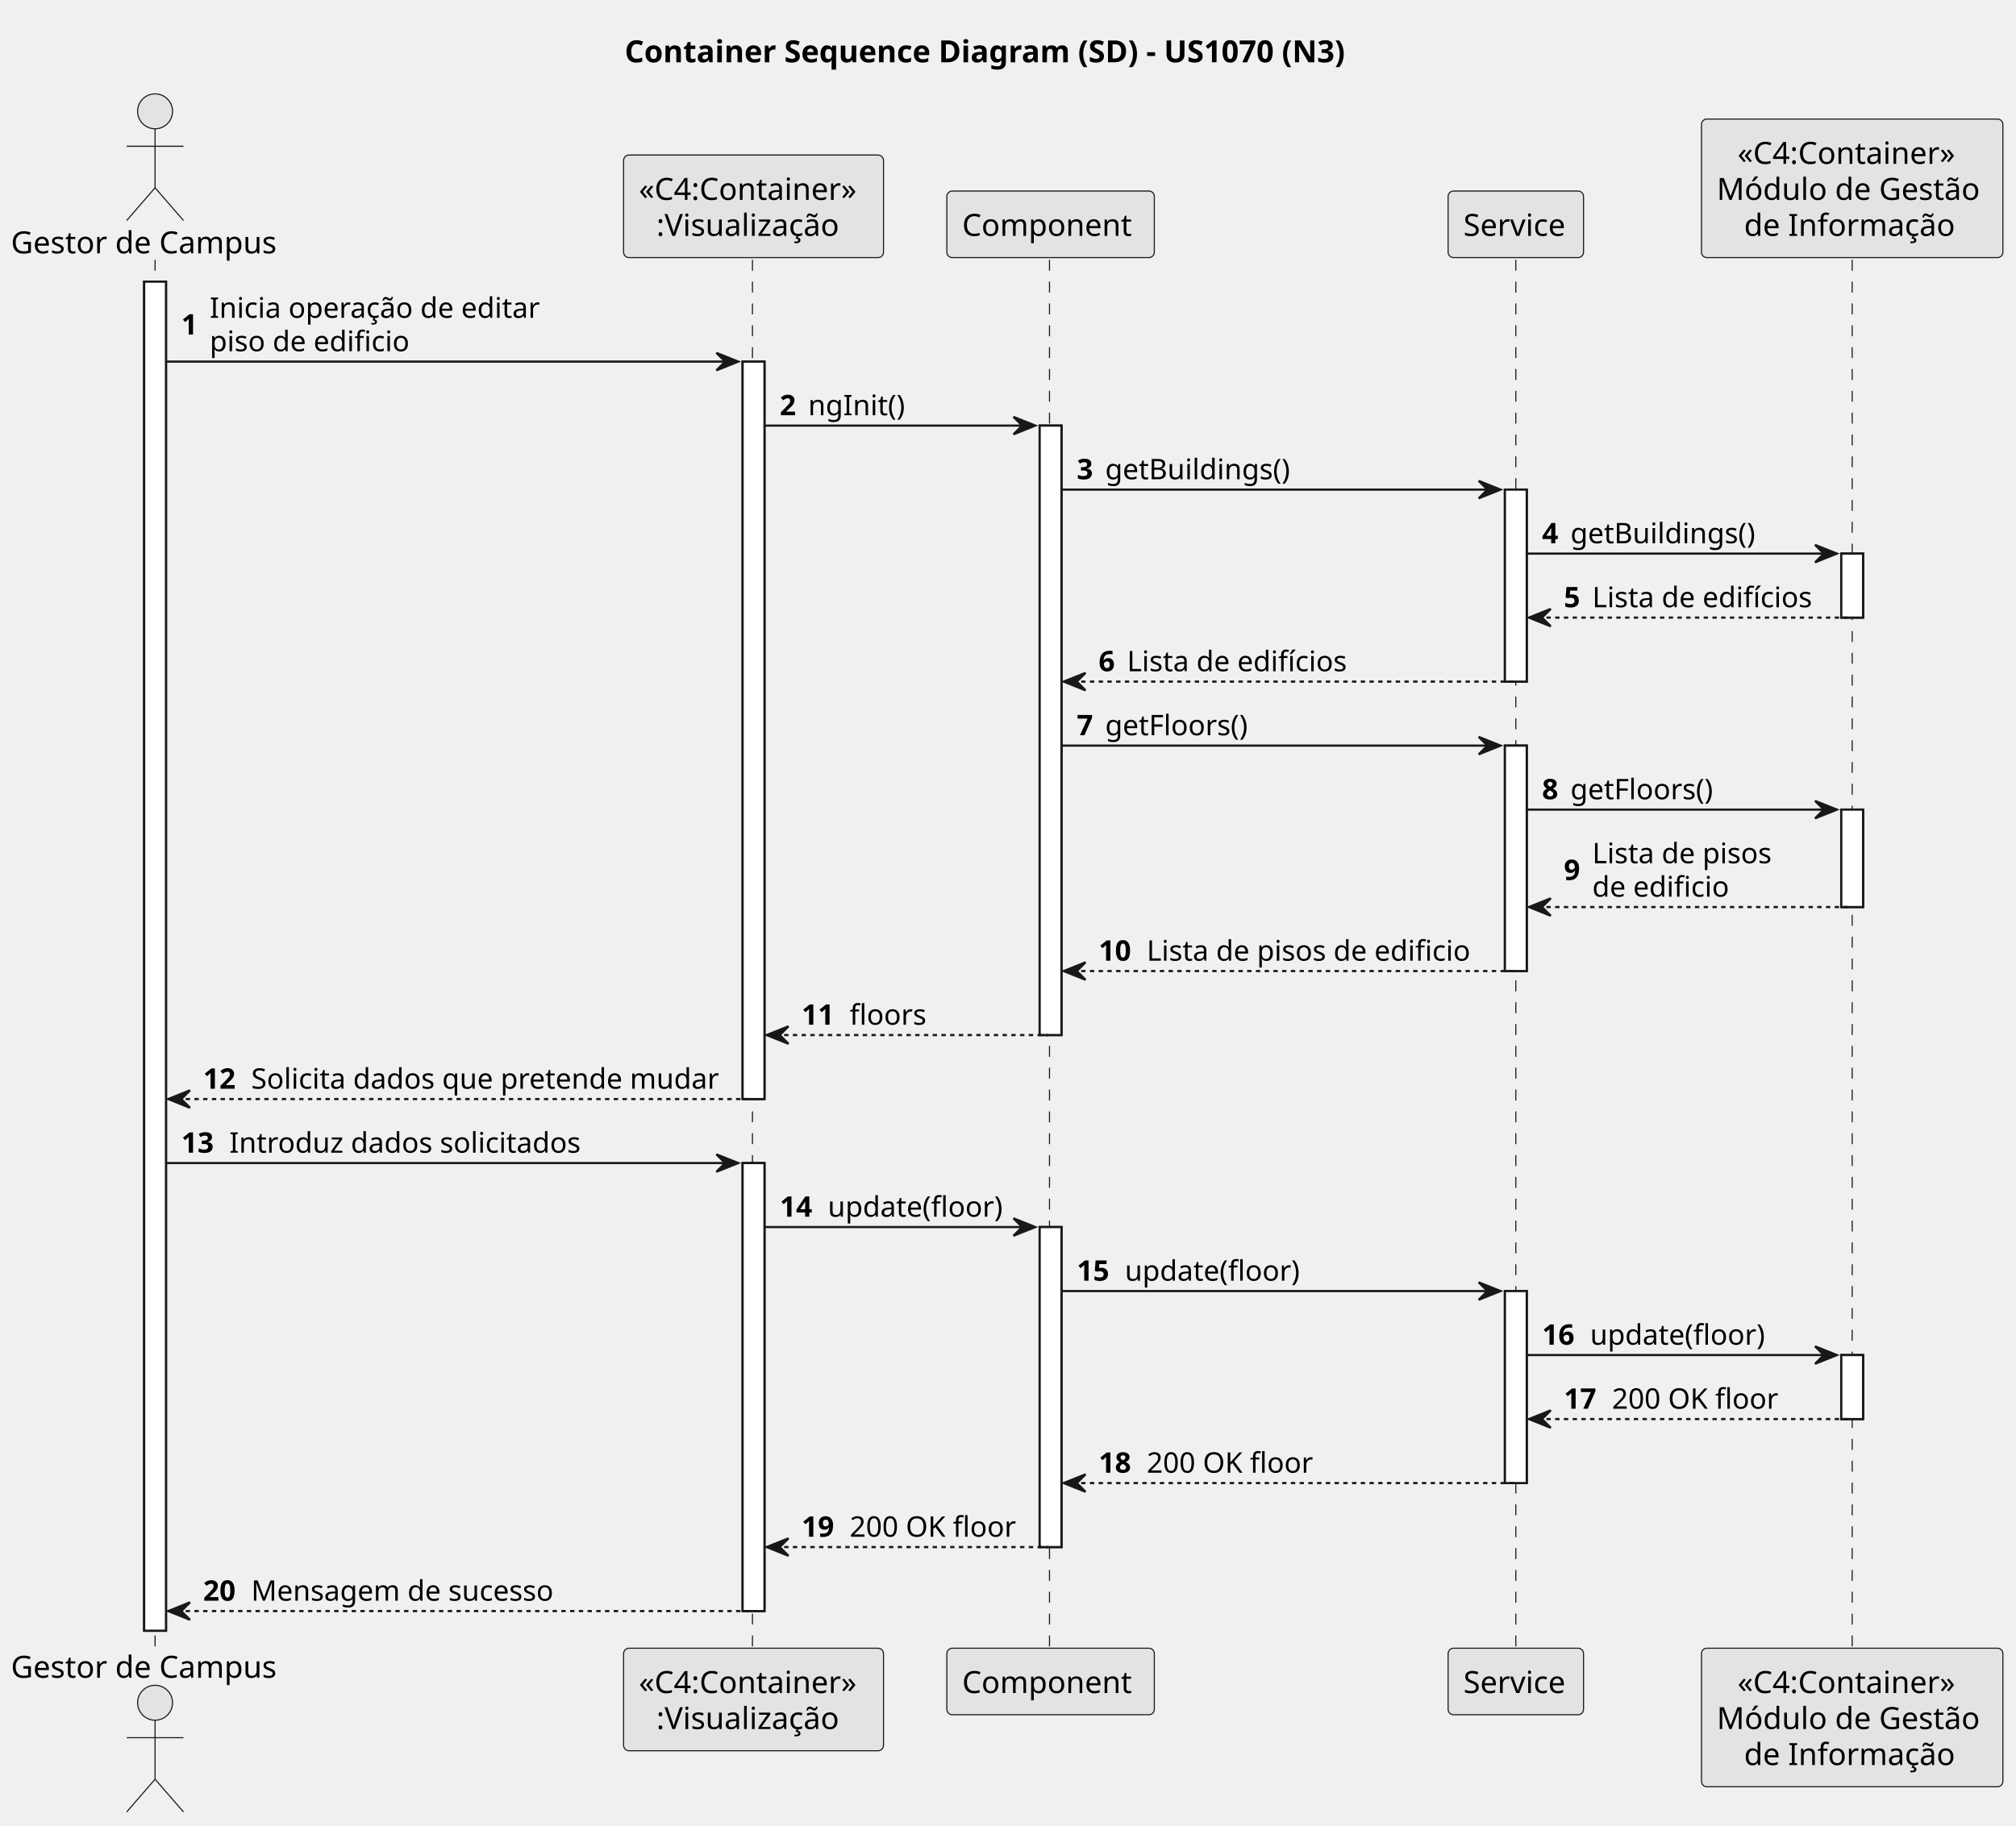
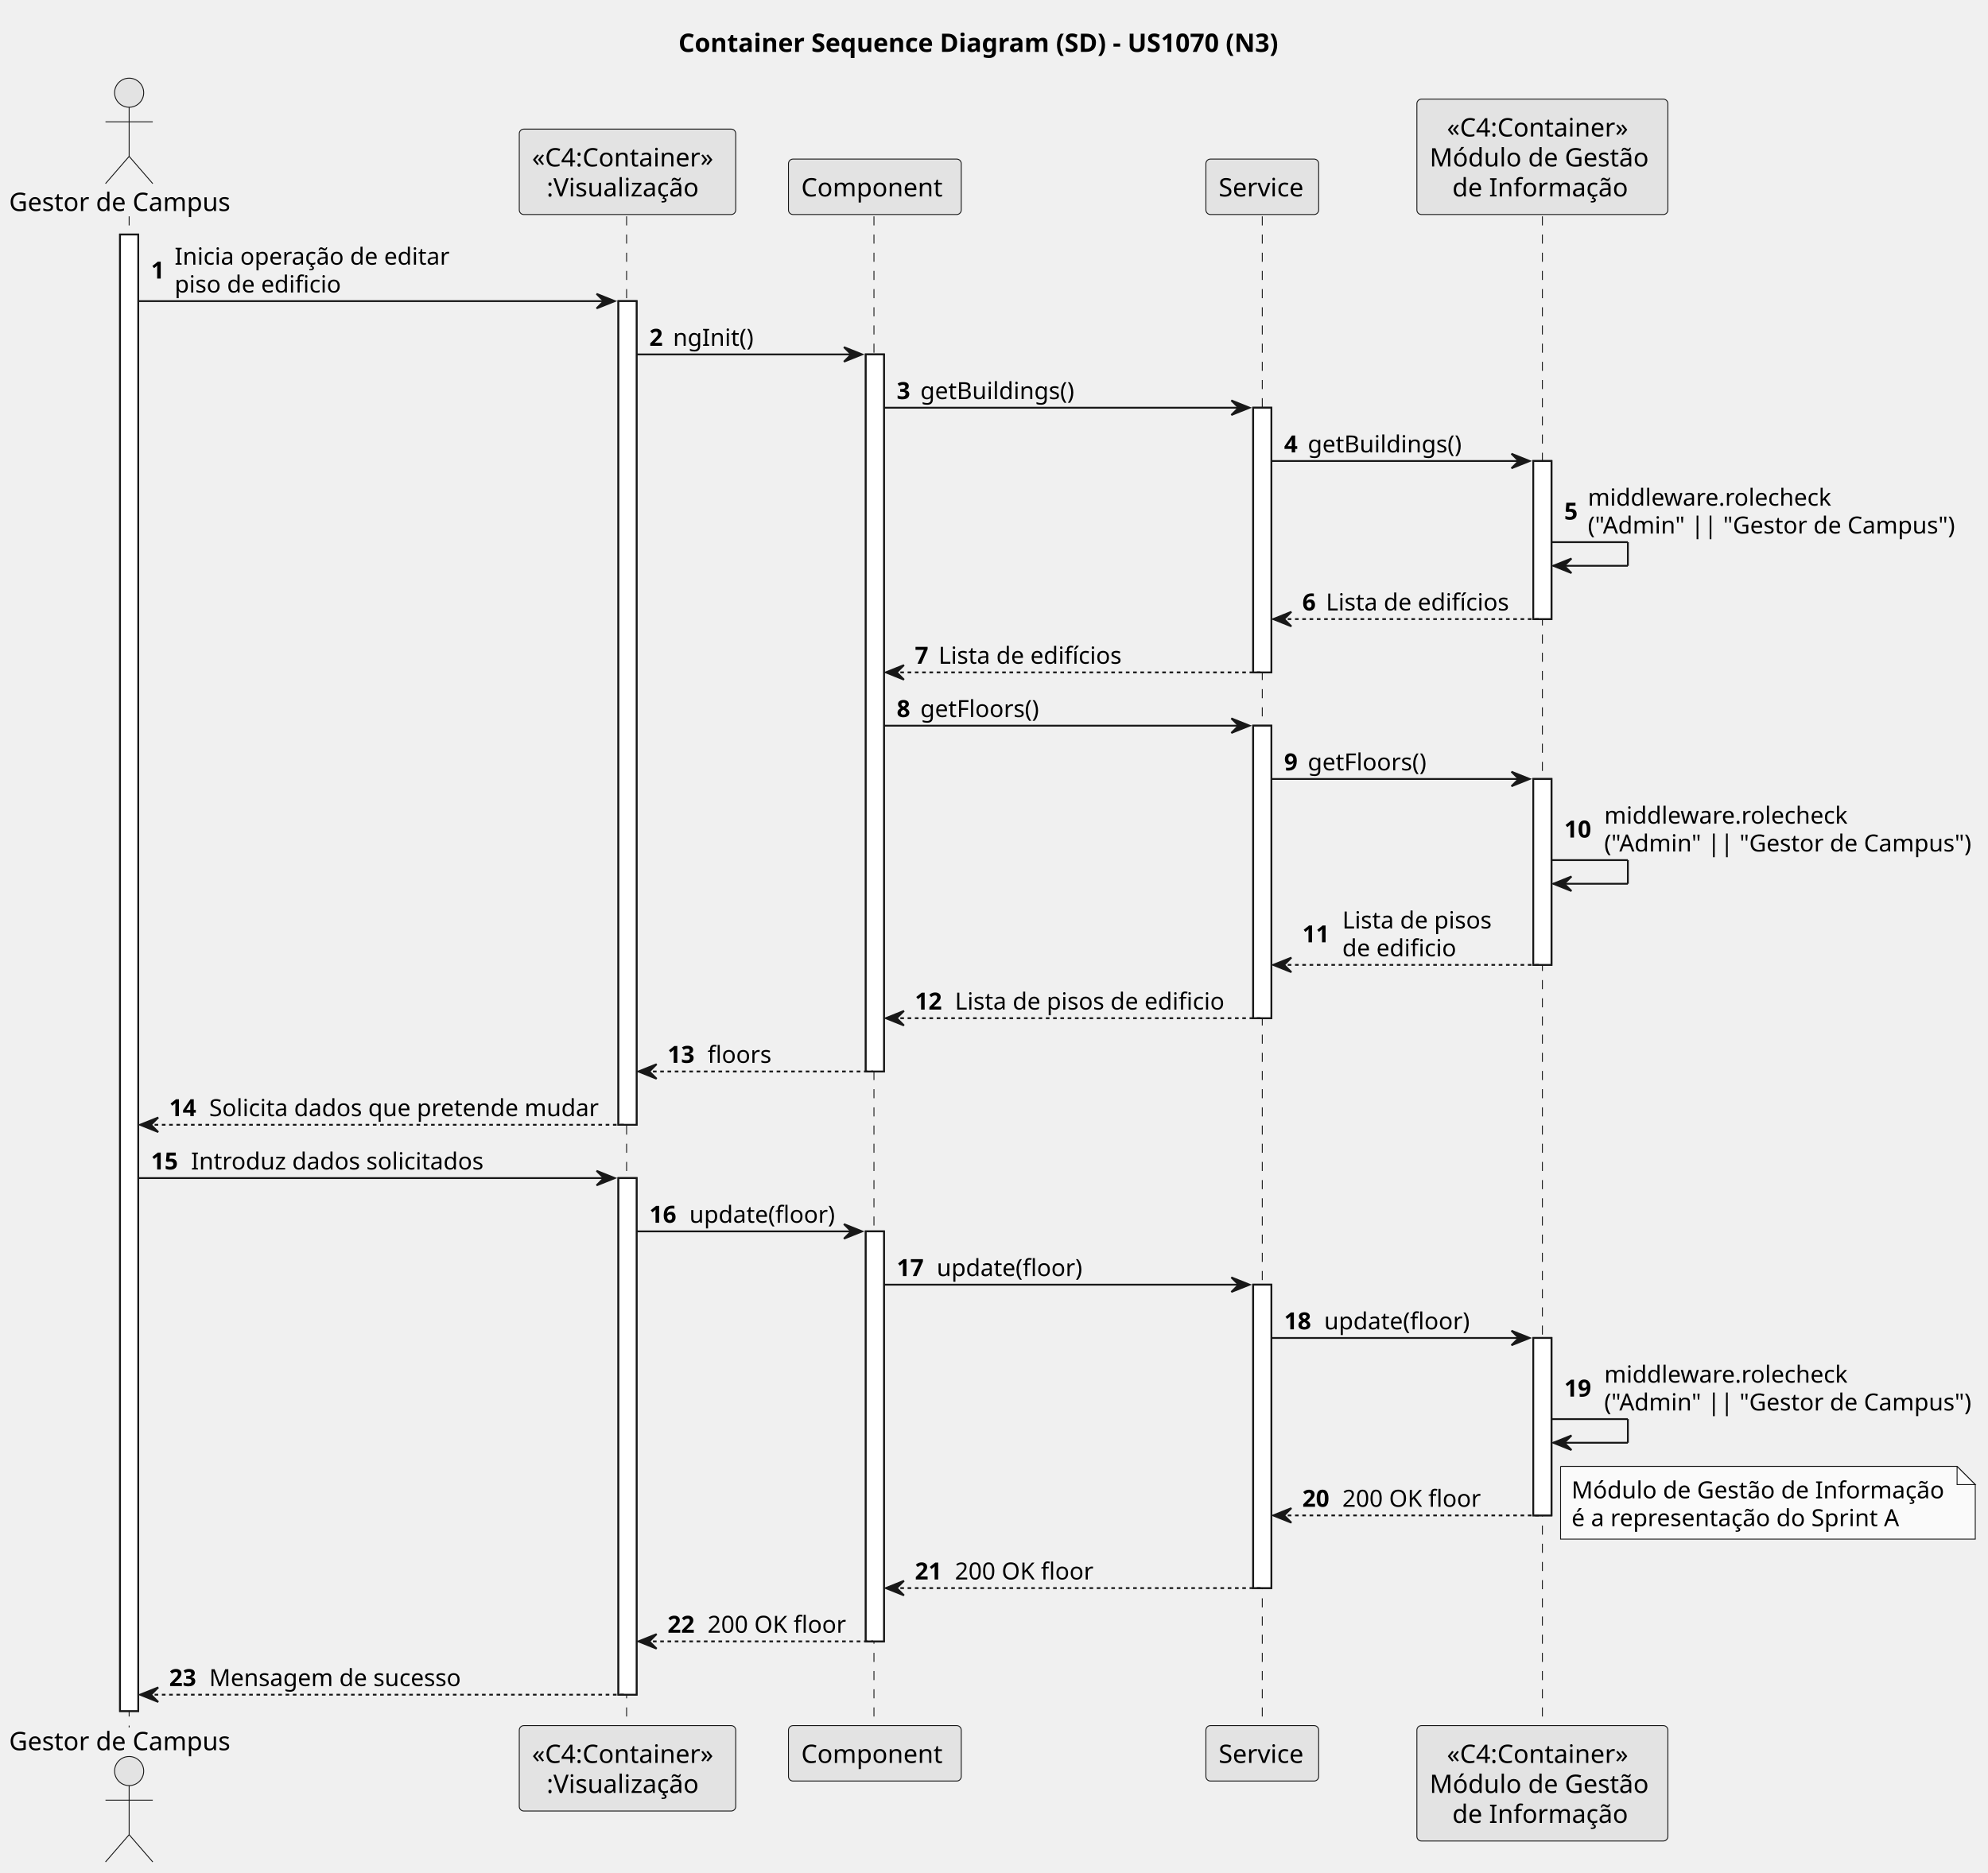
- <svg xmlns="http://www.w3.org/2000/svg" contentStyleType="text/css" height="836px" preserveAspectRatio="none" style="width:923px;height:836px;background:#FFFFFF;" version="1.1" viewBox="0 0 923 836" width="923px" zoomAndPan="magnify">
+ <svg xmlns="http://www.w3.org/2000/svg" contentStyleType="text/css" height="1030px" preserveAspectRatio="none" style="width:1093px;height:1030px;background:#FFFFFF;" version="1.1" viewBox="0 0 1093 1030" width="1093px" zoomAndPan="magnify">
  <defs />
  <g>
-     <text fill="#000000" font-family="sans-serif" font-size="14" font-weight="bold" lengthAdjust="spacing" textLength="349" x="286" y="28.535">Container Sequence Diagram (SD) - US1070 (N3)</text>
-     <rect fill="#FFFFFF" height="617.832" style="stroke:#181818;stroke-width:1.0;" width="10" x="66" y="128.977" />
-     <rect fill="#FFFFFF" height="337.727" style="stroke:#181818;stroke-width:1.0;" width="10" x="340" y="165.598" />
-     <rect fill="#FFFFFF" height="205.174" style="stroke:#181818;stroke-width:1.0;" width="10" x="340" y="532.635" />
-     <rect fill="#FFFFFF" height="279.106" style="stroke:#181818;stroke-width:1.0;" width="10" x="476" y="194.908" />
-     <rect fill="#FFFFFF" height="146.553" style="stroke:#181818;stroke-width:1.0;" width="10" x="476" y="561.945" />
-     <rect fill="#FFFFFF" height="87.932" style="stroke:#181818;stroke-width:1.0;" width="10" x="689" y="224.219" />
-     <rect fill="#FFFFFF" height="103.242" style="stroke:#181818;stroke-width:1.0;" width="10" x="689" y="341.461" />
-     <rect fill="#FFFFFF" height="87.932" style="stroke:#181818;stroke-width:1.0;" width="10" x="689" y="591.256" />
-     <rect fill="#FFFFFF" height="29.311" style="stroke:#181818;stroke-width:1.0;" width="10" x="843" y="253.529" />
-     <rect fill="#FFFFFF" height="44.621" style="stroke:#181818;stroke-width:1.0;" width="10" x="843" y="370.772" />
-     <rect fill="#FFFFFF" height="29.311" style="stroke:#181818;stroke-width:1.0;" width="10" x="843" y="620.566" />
-     <line style="stroke:#181818;stroke-width:0.5;stroke-dasharray:5.0,5.0;" x1="71" x2="71" y1="118.977" y2="755.809" />
-     <line style="stroke:#181818;stroke-width:0.5;stroke-dasharray:5.0,5.0;" x1="344.5" x2="344.5" y1="118.977" y2="755.809" />
-     <line style="stroke:#181818;stroke-width:0.5;stroke-dasharray:5.0,5.0;" x1="480.5" x2="480.5" y1="118.977" y2="755.809" />
-     <line style="stroke:#181818;stroke-width:0.5;stroke-dasharray:5.0,5.0;" x1="694" x2="694" y1="118.977" y2="755.809" />
-     <line style="stroke:#181818;stroke-width:0.5;stroke-dasharray:5.0,5.0;" x1="848" x2="848" y1="118.977" y2="755.809" />
+     <text fill="#000000" font-family="sans-serif" font-size="14" font-weight="bold" lengthAdjust="spacing" textLength="349" x="373" y="28.535">Container Sequence Diagram (SD) - US1070 (N3)</text>
+     <rect fill="#FFFFFF" height="812.006" style="stroke:#181818;stroke-width:1.0;" width="10" x="66" y="128.977" />
+     <rect fill="#FFFFFF" height="452.969" style="stroke:#181818;stroke-width:1.0;" width="10" x="340" y="165.598" />
+     <rect fill="#FFFFFF" height="284.106" style="stroke:#181818;stroke-width:1.0;" width="10" x="340" y="647.877" />
+     <rect fill="#FFFFFF" height="394.348" style="stroke:#181818;stroke-width:1.0;" width="10" x="476" y="194.908" />
+     <rect fill="#FFFFFF" height="225.484" style="stroke:#181818;stroke-width:1.0;" width="10" x="476" y="677.188" />
+     <rect fill="#FFFFFF" height="145.553" style="stroke:#181818;stroke-width:1.0;" width="10" x="689" y="224.219" />
+     <rect fill="#FFFFFF" height="160.863" style="stroke:#181818;stroke-width:1.0;" width="10" x="689" y="399.082" />
+     <rect fill="#FFFFFF" height="166.863" style="stroke:#181818;stroke-width:1.0;" width="10" x="689" y="706.498" />
+     <rect fill="#FFFFFF" height="86.932" style="stroke:#181818;stroke-width:1.0;" width="10" x="843" y="253.529" />
+     <rect fill="#FFFFFF" height="102.242" style="stroke:#181818;stroke-width:1.0;" width="10" x="843" y="428.393" />
+     <rect fill="#FFFFFF" height="97.587" style="stroke:#181818;stroke-width:1.0;" width="10" x="843" y="735.809" />
+     <line style="stroke:#181818;stroke-width:0.5;stroke-dasharray:5.0,5.0;" x1="71" x2="71" y1="118.977" y2="949.982" />
+     <line style="stroke:#181818;stroke-width:0.5;stroke-dasharray:5.0,5.0;" x1="344.5" x2="344.5" y1="118.977" y2="949.982" />
+     <line style="stroke:#181818;stroke-width:0.5;stroke-dasharray:5.0,5.0;" x1="480.5" x2="480.5" y1="118.977" y2="949.982" />
+     <line style="stroke:#181818;stroke-width:0.5;stroke-dasharray:5.0,5.0;" x1="694" x2="694" y1="118.977" y2="949.982" />
+     <line style="stroke:#181818;stroke-width:0.5;stroke-dasharray:5.0,5.0;" x1="848" x2="848" y1="118.977" y2="949.982" />
    <text fill="#000000" font-family="sans-serif" font-size="14" lengthAdjust="spacing" textLength="126" x="5" y="116.023">Gestor de Campus</text>
    <ellipse cx="71" cy="50.988" fill="#E3E3E3" rx="8" ry="8" style="stroke:#181818;stroke-width:0.5;" />
    <path d="M71,58.988 L71,85.988 M58,66.988 L84,66.988 M71,85.988 L58,100.988 M71,85.988 L84,100.988 " fill="none" style="stroke:#181818;stroke-width:0.5;" />
-     <text fill="#000000" font-family="sans-serif" font-size="14" lengthAdjust="spacing" textLength="126" x="5" y="768.344">Gestor de Campus</text>
-     <ellipse cx="71" cy="779.797" fill="#E3E3E3" rx="8" ry="8" style="stroke:#181818;stroke-width:0.5;" />
-     <path d="M71,787.797 L71,814.797 M58,795.797 L84,795.797 M71,814.797 L58,829.797 M71,814.797 L84,829.797 " fill="none" style="stroke:#181818;stroke-width:0.5;" />
+     <text fill="#000000" font-family="sans-serif" font-size="14" lengthAdjust="spacing" textLength="126" x="5" y="962.518">Gestor de Campus</text>
+     <ellipse cx="71" cy="973.971" fill="#E3E3E3" rx="8" ry="8" style="stroke:#181818;stroke-width:0.5;" />
+     <path d="M71,981.971 L71,1008.971 M58,989.971 L84,989.971 M71,1008.971 L58,1023.971 M71,1008.971 L84,1023.971 " fill="none" style="stroke:#181818;stroke-width:0.5;" />
    <rect fill="#E3E3E3" height="46.977" rx="2.5" ry="2.5" style="stroke:#181818;stroke-width:0.5;" width="119" x="285.5" y="71" />
    <text fill="#000000" font-family="sans-serif" font-size="14" lengthAdjust="spacing" textLength="105" x="292.5" y="91.535">«C4:Container»</text>
    <text fill="#000000" font-family="sans-serif" font-size="14" lengthAdjust="spacing" textLength="89" x="300.5" y="108.023">:Visualização</text>
-     <rect fill="#E3E3E3" height="46.977" rx="2.5" ry="2.5" style="stroke:#181818;stroke-width:0.5;" width="119" x="285.5" y="754.809" />
-     <text fill="#000000" font-family="sans-serif" font-size="14" lengthAdjust="spacing" textLength="105" x="292.5" y="775.344">«C4:Container»</text>
-     <text fill="#000000" font-family="sans-serif" font-size="14" lengthAdjust="spacing" textLength="89" x="300.5" y="791.832">:Visualização</text>
+     <rect fill="#E3E3E3" height="46.977" rx="2.5" ry="2.5" style="stroke:#181818;stroke-width:0.5;" width="119" x="285.5" y="948.982" />
+     <text fill="#000000" font-family="sans-serif" font-size="14" lengthAdjust="spacing" textLength="105" x="292.5" y="969.518">«C4:Container»</text>
+     <text fill="#000000" font-family="sans-serif" font-size="14" lengthAdjust="spacing" textLength="89" x="300.5" y="986.006">:Visualização</text>
    <rect fill="#E3E3E3" height="30.488" rx="2.5" ry="2.5" style="stroke:#181818;stroke-width:0.5;" width="95" x="433.5" y="87.488" />
    <text fill="#000000" font-family="sans-serif" font-size="14" lengthAdjust="spacing" textLength="81" x="440.5" y="108.023">Component</text>
-     <rect fill="#E3E3E3" height="30.488" rx="2.5" ry="2.5" style="stroke:#181818;stroke-width:0.5;" width="95" x="433.5" y="754.809" />
-     <text fill="#000000" font-family="sans-serif" font-size="14" lengthAdjust="spacing" textLength="81" x="440.5" y="775.344">Component</text>
+     <rect fill="#E3E3E3" height="30.488" rx="2.5" ry="2.5" style="stroke:#181818;stroke-width:0.5;" width="95" x="433.5" y="948.982" />
+     <text fill="#000000" font-family="sans-serif" font-size="14" lengthAdjust="spacing" textLength="81" x="440.5" y="969.518">Component</text>
    <rect fill="#E3E3E3" height="30.488" rx="2.5" ry="2.5" style="stroke:#181818;stroke-width:0.5;" width="62" x="663" y="87.488" />
    <text fill="#000000" font-family="sans-serif" font-size="14" lengthAdjust="spacing" textLength="48" x="670" y="108.023">Service</text>
-     <rect fill="#E3E3E3" height="30.488" rx="2.5" ry="2.5" style="stroke:#181818;stroke-width:0.5;" width="62" x="663" y="754.809" />
-     <text fill="#000000" font-family="sans-serif" font-size="14" lengthAdjust="spacing" textLength="48" x="670" y="775.344">Service</text>
+     <rect fill="#E3E3E3" height="30.488" rx="2.5" ry="2.5" style="stroke:#181818;stroke-width:0.5;" width="62" x="663" y="948.982" />
+     <text fill="#000000" font-family="sans-serif" font-size="14" lengthAdjust="spacing" textLength="48" x="670" y="969.518">Service</text>
    <rect fill="#E3E3E3" height="63.465" rx="2.5" ry="2.5" style="stroke:#181818;stroke-width:0.5;" width="138" x="779" y="54.512" />
    <text fill="#000000" font-family="sans-serif" font-size="14" lengthAdjust="spacing" textLength="105" x="795.5" y="75.047">«C4:Container»</text>
    <text fill="#000000" font-family="sans-serif" font-size="14" lengthAdjust="spacing" textLength="124" x="786" y="91.535">Módulo de Gestão</text>
    <text fill="#000000" font-family="sans-serif" font-size="14" lengthAdjust="spacing" textLength="99" x="798.5" y="108.023">de Informação</text>
-     <rect fill="#E3E3E3" height="63.465" rx="2.5" ry="2.5" style="stroke:#181818;stroke-width:0.5;" width="138" x="779" y="754.809" />
-     <text fill="#000000" font-family="sans-serif" font-size="14" lengthAdjust="spacing" textLength="105" x="795.5" y="775.344">«C4:Container»</text>
-     <text fill="#000000" font-family="sans-serif" font-size="14" lengthAdjust="spacing" textLength="124" x="786" y="791.832">Módulo de Gestão</text>
-     <text fill="#000000" font-family="sans-serif" font-size="14" lengthAdjust="spacing" textLength="99" x="798.5" y="808.32">de Informação</text>
-     <rect fill="#FFFFFF" height="617.832" style="stroke:#181818;stroke-width:1.0;" width="10" x="66" y="128.977" />
-     <rect fill="#FFFFFF" height="337.727" style="stroke:#181818;stroke-width:1.0;" width="10" x="340" y="165.598" />
-     <rect fill="#FFFFFF" height="205.174" style="stroke:#181818;stroke-width:1.0;" width="10" x="340" y="532.635" />
-     <rect fill="#FFFFFF" height="279.106" style="stroke:#181818;stroke-width:1.0;" width="10" x="476" y="194.908" />
-     <rect fill="#FFFFFF" height="146.553" style="stroke:#181818;stroke-width:1.0;" width="10" x="476" y="561.945" />
-     <rect fill="#FFFFFF" height="87.932" style="stroke:#181818;stroke-width:1.0;" width="10" x="689" y="224.219" />
-     <rect fill="#FFFFFF" height="103.242" style="stroke:#181818;stroke-width:1.0;" width="10" x="689" y="341.461" />
-     <rect fill="#FFFFFF" height="87.932" style="stroke:#181818;stroke-width:1.0;" width="10" x="689" y="591.256" />
-     <rect fill="#FFFFFF" height="29.311" style="stroke:#181818;stroke-width:1.0;" width="10" x="843" y="253.529" />
-     <rect fill="#FFFFFF" height="44.621" style="stroke:#181818;stroke-width:1.0;" width="10" x="843" y="370.772" />
-     <rect fill="#FFFFFF" height="29.311" style="stroke:#181818;stroke-width:1.0;" width="10" x="843" y="620.566" />
+     <rect fill="#E3E3E3" height="63.465" rx="2.5" ry="2.5" style="stroke:#181818;stroke-width:0.5;" width="138" x="779" y="948.982" />
+     <text fill="#000000" font-family="sans-serif" font-size="14" lengthAdjust="spacing" textLength="105" x="795.5" y="969.518">«C4:Container»</text>
+     <text fill="#000000" font-family="sans-serif" font-size="14" lengthAdjust="spacing" textLength="124" x="786" y="986.006">Módulo de Gestão</text>
+     <text fill="#000000" font-family="sans-serif" font-size="14" lengthAdjust="spacing" textLength="99" x="798.5" y="1002.494">de Informação</text>
+     <rect fill="#FFFFFF" height="812.006" style="stroke:#181818;stroke-width:1.0;" width="10" x="66" y="128.977" />
+     <rect fill="#FFFFFF" height="452.969" style="stroke:#181818;stroke-width:1.0;" width="10" x="340" y="165.598" />
+     <rect fill="#FFFFFF" height="284.106" style="stroke:#181818;stroke-width:1.0;" width="10" x="340" y="647.877" />
+     <rect fill="#FFFFFF" height="394.348" style="stroke:#181818;stroke-width:1.0;" width="10" x="476" y="194.908" />
+     <rect fill="#FFFFFF" height="225.484" style="stroke:#181818;stroke-width:1.0;" width="10" x="476" y="677.188" />
+     <rect fill="#FFFFFF" height="145.553" style="stroke:#181818;stroke-width:1.0;" width="10" x="689" y="224.219" />
+     <rect fill="#FFFFFF" height="160.863" style="stroke:#181818;stroke-width:1.0;" width="10" x="689" y="399.082" />
+     <rect fill="#FFFFFF" height="166.863" style="stroke:#181818;stroke-width:1.0;" width="10" x="689" y="706.498" />
+     <rect fill="#FFFFFF" height="86.932" style="stroke:#181818;stroke-width:1.0;" width="10" x="843" y="253.529" />
+     <rect fill="#FFFFFF" height="102.242" style="stroke:#181818;stroke-width:1.0;" width="10" x="843" y="428.393" />
+     <rect fill="#FFFFFF" height="97.587" style="stroke:#181818;stroke-width:1.0;" width="10" x="843" y="735.809" />
    <polygon fill="#181818" points="328,161.598,338,165.598,328,169.598,332,165.598" style="stroke:#181818;stroke-width:1.0;" />
    <line style="stroke:#181818;stroke-width:1.0;" x1="76" x2="334" y1="165.598" y2="165.598" />
    <text fill="#000000" font-family="sans-serif" font-size="13" font-weight="bold" lengthAdjust="spacing" textLength="9" x="83" y="153.2">1</text>
    <text fill="#000000" font-family="sans-serif" font-size="13" lengthAdjust="spacing" textLength="154" x="96" y="145.545">Inicia operação de editar</text>
    <text fill="#000000" font-family="sans-serif" font-size="13" lengthAdjust="spacing" textLength="97" x="96" y="160.856">piso de edificio</text>
    <polygon fill="#181818" points="464,190.908,474,194.908,464,198.908,468,194.908" style="stroke:#181818;stroke-width:1.0;" />
    <line style="stroke:#181818;stroke-width:1.0;" x1="350" x2="470" y1="194.908" y2="194.908" />
    <text fill="#000000" font-family="sans-serif" font-size="13" font-weight="bold" lengthAdjust="spacing" textLength="9" x="357" y="190.166">2</text>
    <text fill="#000000" font-family="sans-serif" font-size="13" lengthAdjust="spacing" textLength="45" x="370" y="190.166">ngInit()</text>
    <polygon fill="#181818" points="677,220.219,687,224.219,677,228.219,681,224.219" style="stroke:#181818;stroke-width:1.0;" />
    <line style="stroke:#181818;stroke-width:1.0;" x1="486" x2="683" y1="224.219" y2="224.219" />
    <text fill="#000000" font-family="sans-serif" font-size="13" font-weight="bold" lengthAdjust="spacing" textLength="9" x="493" y="219.477">3</text>
    <text fill="#000000" font-family="sans-serif" font-size="13" lengthAdjust="spacing" textLength="86" x="506" y="219.477">getBuildings()</text>
    <polygon fill="#181818" points="831,249.529,841,253.529,831,257.529,835,253.529" style="stroke:#181818;stroke-width:1.0;" />
    <line style="stroke:#181818;stroke-width:1.0;" x1="699" x2="837" y1="253.529" y2="253.529" />
    <text fill="#000000" font-family="sans-serif" font-size="13" font-weight="bold" lengthAdjust="spacing" textLength="9" x="706" y="248.787">4</text>
    <text fill="#000000" font-family="sans-serif" font-size="13" lengthAdjust="spacing" textLength="86" x="719" y="248.787">getBuildings()</text>
-     <polygon fill="#181818" points="710,278.84,700,282.84,710,286.84,706,282.84" style="stroke:#181818;stroke-width:1.0;" />
-     <line style="stroke:#181818;stroke-width:1.0;stroke-dasharray:2.0,2.0;" x1="704" x2="847" y1="282.84" y2="282.84" />
-     <text fill="#000000" font-family="sans-serif" font-size="13" font-weight="bold" lengthAdjust="spacing" textLength="9" x="716" y="278.098">5</text>
-     <text fill="#000000" font-family="sans-serif" font-size="13" lengthAdjust="spacing" textLength="107" x="729" y="278.098">Lista de edifícios</text>
-     <polygon fill="#181818" points="497,308.15,487,312.15,497,316.15,493,312.15" style="stroke:#181818;stroke-width:1.0;" />
-     <line style="stroke:#181818;stroke-width:1.0;stroke-dasharray:2.0,2.0;" x1="491" x2="693" y1="312.15" y2="312.15" />
-     <text fill="#000000" font-family="sans-serif" font-size="13" font-weight="bold" lengthAdjust="spacing" textLength="9" x="503" y="307.408">6</text>
-     <text fill="#000000" font-family="sans-serif" font-size="13" lengthAdjust="spacing" textLength="107" x="516" y="307.408">Lista de edifícios</text>
-     <polygon fill="#181818" points="677,337.461,687,341.461,677,345.461,681,341.461" style="stroke:#181818;stroke-width:1.0;" />
-     <line style="stroke:#181818;stroke-width:1.0;" x1="486" x2="683" y1="341.461" y2="341.461" />
-     <text fill="#000000" font-family="sans-serif" font-size="13" font-weight="bold" lengthAdjust="spacing" textLength="9" x="493" y="336.719">7</text>
-     <text fill="#000000" font-family="sans-serif" font-size="13" lengthAdjust="spacing" textLength="67" x="506" y="336.719">getFloors()</text>
-     <polygon fill="#181818" points="831,366.772,841,370.772,831,374.772,835,370.772" style="stroke:#181818;stroke-width:1.0;" />
-     <line style="stroke:#181818;stroke-width:1.0;" x1="699" x2="837" y1="370.772" y2="370.772" />
-     <text fill="#000000" font-family="sans-serif" font-size="13" font-weight="bold" lengthAdjust="spacing" textLength="9" x="706" y="366.029">8</text>
-     <text fill="#000000" font-family="sans-serif" font-size="13" lengthAdjust="spacing" textLength="67" x="719" y="366.029">getFloors()</text>
-     <polygon fill="#181818" points="710,411.393,700,415.393,710,419.393,706,415.393" style="stroke:#181818;stroke-width:1.0;" />
-     <line style="stroke:#181818;stroke-width:1.0;stroke-dasharray:2.0,2.0;" x1="704" x2="847" y1="415.393" y2="415.393" />
-     <text fill="#000000" font-family="sans-serif" font-size="13" font-weight="bold" lengthAdjust="spacing" textLength="9" x="716" y="402.995">9</text>
-     <text fill="#000000" font-family="sans-serif" font-size="13" lengthAdjust="spacing" textLength="87" x="729" y="395.34">Lista de pisos</text>
-     <text fill="#000000" font-family="sans-serif" font-size="13" lengthAdjust="spacing" textLength="66" x="729" y="410.65">de edificio</text>
-     <polygon fill="#181818" points="497,440.703,487,444.703,497,448.703,493,444.703" style="stroke:#181818;stroke-width:1.0;" />
-     <line style="stroke:#181818;stroke-width:1.0;stroke-dasharray:2.0,2.0;" x1="491" x2="693" y1="444.703" y2="444.703" />
-     <text fill="#000000" font-family="sans-serif" font-size="13" font-weight="bold" lengthAdjust="spacing" textLength="18" x="503" y="439.961">10</text>
-     <text fill="#000000" font-family="sans-serif" font-size="13" lengthAdjust="spacing" textLength="157" x="525" y="439.961">Lista de pisos de edificio</text>
-     <polygon fill="#181818" points="361,470.014,351,474.014,361,478.014,357,474.014" style="stroke:#181818;stroke-width:1.0;" />
-     <line style="stroke:#181818;stroke-width:1.0;stroke-dasharray:2.0,2.0;" x1="355" x2="480" y1="474.014" y2="474.014" />
-     <text fill="#000000" font-family="sans-serif" font-size="13" font-weight="bold" lengthAdjust="spacing" textLength="18" x="367" y="469.272">11</text>
-     <text fill="#000000" font-family="sans-serif" font-size="13" lengthAdjust="spacing" textLength="37" x="389" y="469.272">floors</text>
-     <polygon fill="#181818" points="87,499.324,77,503.324,87,507.324,83,503.324" style="stroke:#181818;stroke-width:1.0;" />
-     <line style="stroke:#181818;stroke-width:1.0;stroke-dasharray:2.0,2.0;" x1="81" x2="344" y1="503.324" y2="503.324" />
-     <text fill="#000000" font-family="sans-serif" font-size="13" font-weight="bold" lengthAdjust="spacing" textLength="18" x="93" y="498.582">12</text>
-     <text fill="#000000" font-family="sans-serif" font-size="13" lengthAdjust="spacing" textLength="218" x="115" y="498.582">Solicita dados que pretende mudar</text>
-     <polygon fill="#181818" points="328,528.635,338,532.635,328,536.635,332,532.635" style="stroke:#181818;stroke-width:1.0;" />
-     <line style="stroke:#181818;stroke-width:1.0;" x1="76" x2="334" y1="532.635" y2="532.635" />
-     <text fill="#000000" font-family="sans-serif" font-size="13" font-weight="bold" lengthAdjust="spacing" textLength="18" x="83" y="527.893">13</text>
-     <text fill="#000000" font-family="sans-serif" font-size="13" lengthAdjust="spacing" textLength="168" x="105" y="527.893">Introduz dados solicitados</text>
-     <polygon fill="#181818" points="464,557.945,474,561.945,464,565.945,468,561.945" style="stroke:#181818;stroke-width:1.0;" />
-     <line style="stroke:#181818;stroke-width:1.0;" x1="350" x2="470" y1="561.945" y2="561.945" />
-     <text fill="#000000" font-family="sans-serif" font-size="13" font-weight="bold" lengthAdjust="spacing" textLength="18" x="357" y="557.203">14</text>
-     <text fill="#000000" font-family="sans-serif" font-size="13" lengthAdjust="spacing" textLength="81" x="379" y="557.203">update(floor)</text>
-     <polygon fill="#181818" points="677,587.256,687,591.256,677,595.256,681,591.256" style="stroke:#181818;stroke-width:1.0;" />
-     <line style="stroke:#181818;stroke-width:1.0;" x1="486" x2="683" y1="591.256" y2="591.256" />
-     <text fill="#000000" font-family="sans-serif" font-size="13" font-weight="bold" lengthAdjust="spacing" textLength="18" x="493" y="586.514">15</text>
-     <text fill="#000000" font-family="sans-serif" font-size="13" lengthAdjust="spacing" textLength="81" x="515" y="586.514">update(floor)</text>
-     <polygon fill="#181818" points="831,616.566,841,620.566,831,624.566,835,620.566" style="stroke:#181818;stroke-width:1.0;" />
-     <line style="stroke:#181818;stroke-width:1.0;" x1="699" x2="837" y1="620.566" y2="620.566" />
-     <text fill="#000000" font-family="sans-serif" font-size="13" font-weight="bold" lengthAdjust="spacing" textLength="18" x="706" y="615.824">16</text>
-     <text fill="#000000" font-family="sans-serif" font-size="13" lengthAdjust="spacing" textLength="81" x="728" y="615.824">update(floor)</text>
-     <polygon fill="#181818" points="710,645.877,700,649.877,710,653.877,706,649.877" style="stroke:#181818;stroke-width:1.0;" />
-     <line style="stroke:#181818;stroke-width:1.0;stroke-dasharray:2.0,2.0;" x1="704" x2="847" y1="649.877" y2="649.877" />
-     <text fill="#000000" font-family="sans-serif" font-size="13" font-weight="bold" lengthAdjust="spacing" textLength="18" x="716" y="645.135">17</text>
-     <text fill="#000000" font-family="sans-serif" font-size="13" lengthAdjust="spacing" textLength="80" x="738" y="645.135">200 OK floor</text>
-     <polygon fill="#181818" points="497,675.188,487,679.188,497,683.188,493,679.188" style="stroke:#181818;stroke-width:1.0;" />
-     <line style="stroke:#181818;stroke-width:1.0;stroke-dasharray:2.0,2.0;" x1="491" x2="693" y1="679.188" y2="679.188" />
-     <text fill="#000000" font-family="sans-serif" font-size="13" font-weight="bold" lengthAdjust="spacing" textLength="18" x="503" y="674.445">18</text>
-     <text fill="#000000" font-family="sans-serif" font-size="13" lengthAdjust="spacing" textLength="80" x="525" y="674.445">200 OK floor</text>
-     <polygon fill="#181818" points="361,704.498,351,708.498,361,712.498,357,708.498" style="stroke:#181818;stroke-width:1.0;" />
-     <line style="stroke:#181818;stroke-width:1.0;stroke-dasharray:2.0,2.0;" x1="355" x2="480" y1="708.498" y2="708.498" />
-     <text fill="#000000" font-family="sans-serif" font-size="13" font-weight="bold" lengthAdjust="spacing" textLength="18" x="367" y="703.756">19</text>
-     <text fill="#000000" font-family="sans-serif" font-size="13" lengthAdjust="spacing" textLength="80" x="389" y="703.756">200 OK floor</text>
-     <polygon fill="#181818" points="87,733.809,77,737.809,87,741.809,83,737.809" style="stroke:#181818;stroke-width:1.0;" />
-     <line style="stroke:#181818;stroke-width:1.0;stroke-dasharray:2.0,2.0;" x1="81" x2="344" y1="737.809" y2="737.809" />
-     <text fill="#000000" font-family="sans-serif" font-size="13" font-weight="bold" lengthAdjust="spacing" textLength="18" x="93" y="733.066">20</text>
-     <text fill="#000000" font-family="sans-serif" font-size="13" lengthAdjust="spacing" textLength="141" x="115" y="733.066">Mensagem de sucesso</text>
+     <line style="stroke:#181818;stroke-width:1.0;" x1="853" x2="895" y1="298.15" y2="298.15" />
+     <line style="stroke:#181818;stroke-width:1.0;" x1="895" x2="895" y1="298.15" y2="311.15" />
+     <line style="stroke:#181818;stroke-width:1.0;" x1="854" x2="895" y1="311.15" y2="311.15" />
+     <polygon fill="#181818" points="864,307.15,854,311.15,864,315.15,860,311.15" style="stroke:#181818;stroke-width:1.0;" />
+     <text fill="#000000" font-family="sans-serif" font-size="13" font-weight="bold" lengthAdjust="spacing" textLength="9" x="860" y="285.753">5</text>
+     <text fill="#000000" font-family="sans-serif" font-size="13" lengthAdjust="spacing" textLength="137" x="873" y="278.098">middleware.rolecheck</text>
+     <text fill="#000000" font-family="sans-serif" font-size="13" lengthAdjust="spacing" textLength="202" x="873" y="293.408">("Admin" || "Gestor de Campus")</text>
+     <polygon fill="#181818" points="710,336.461,700,340.461,710,344.461,706,340.461" style="stroke:#181818;stroke-width:1.0;" />
+     <line style="stroke:#181818;stroke-width:1.0;stroke-dasharray:2.0,2.0;" x1="704" x2="847" y1="340.461" y2="340.461" />
+     <text fill="#000000" font-family="sans-serif" font-size="13" font-weight="bold" lengthAdjust="spacing" textLength="9" x="716" y="335.719">6</text>
+     <text fill="#000000" font-family="sans-serif" font-size="13" lengthAdjust="spacing" textLength="107" x="729" y="335.719">Lista de edifícios</text>
+     <polygon fill="#181818" points="497,365.772,487,369.772,497,373.772,493,369.772" style="stroke:#181818;stroke-width:1.0;" />
+     <line style="stroke:#181818;stroke-width:1.0;stroke-dasharray:2.0,2.0;" x1="491" x2="693" y1="369.772" y2="369.772" />
+     <text fill="#000000" font-family="sans-serif" font-size="13" font-weight="bold" lengthAdjust="spacing" textLength="9" x="503" y="365.029">7</text>
+     <text fill="#000000" font-family="sans-serif" font-size="13" lengthAdjust="spacing" textLength="107" x="516" y="365.029">Lista de edifícios</text>
+     <polygon fill="#181818" points="677,395.082,687,399.082,677,403.082,681,399.082" style="stroke:#181818;stroke-width:1.0;" />
+     <line style="stroke:#181818;stroke-width:1.0;" x1="486" x2="683" y1="399.082" y2="399.082" />
+     <text fill="#000000" font-family="sans-serif" font-size="13" font-weight="bold" lengthAdjust="spacing" textLength="9" x="493" y="394.34">8</text>
+     <text fill="#000000" font-family="sans-serif" font-size="13" lengthAdjust="spacing" textLength="67" x="506" y="394.34">getFloors()</text>
+     <polygon fill="#181818" points="831,424.393,841,428.393,831,432.393,835,428.393" style="stroke:#181818;stroke-width:1.0;" />
+     <line style="stroke:#181818;stroke-width:1.0;" x1="699" x2="837" y1="428.393" y2="428.393" />
+     <text fill="#000000" font-family="sans-serif" font-size="13" font-weight="bold" lengthAdjust="spacing" textLength="9" x="706" y="423.65">9</text>
+     <text fill="#000000" font-family="sans-serif" font-size="13" lengthAdjust="spacing" textLength="67" x="719" y="423.65">getFloors()</text>
+     <line style="stroke:#181818;stroke-width:1.0;" x1="853" x2="895" y1="473.014" y2="473.014" />
+     <line style="stroke:#181818;stroke-width:1.0;" x1="895" x2="895" y1="473.014" y2="486.014" />
+     <line style="stroke:#181818;stroke-width:1.0;" x1="854" x2="895" y1="486.014" y2="486.014" />
+     <polygon fill="#181818" points="864,482.014,854,486.014,864,490.014,860,486.014" style="stroke:#181818;stroke-width:1.0;" />
+     <text fill="#000000" font-family="sans-serif" font-size="13" font-weight="bold" lengthAdjust="spacing" textLength="18" x="860" y="460.616">10</text>
+     <text fill="#000000" font-family="sans-serif" font-size="13" lengthAdjust="spacing" textLength="137" x="882" y="452.961">middleware.rolecheck</text>
+     <text fill="#000000" font-family="sans-serif" font-size="13" lengthAdjust="spacing" textLength="202" x="882" y="468.272">("Admin" || "Gestor de Campus")</text>
+     <polygon fill="#181818" points="710,526.635,700,530.635,710,534.635,706,530.635" style="stroke:#181818;stroke-width:1.0;" />
+     <line style="stroke:#181818;stroke-width:1.0;stroke-dasharray:2.0,2.0;" x1="704" x2="847" y1="530.635" y2="530.635" />
+     <text fill="#000000" font-family="sans-serif" font-size="13" font-weight="bold" lengthAdjust="spacing" textLength="18" x="716" y="518.237">11</text>
+     <text fill="#000000" font-family="sans-serif" font-size="13" lengthAdjust="spacing" textLength="87" x="738" y="510.582">Lista de pisos</text>
+     <text fill="#000000" font-family="sans-serif" font-size="13" lengthAdjust="spacing" textLength="66" x="738" y="525.893">de edificio</text>
+     <polygon fill="#181818" points="497,555.945,487,559.945,497,563.945,493,559.945" style="stroke:#181818;stroke-width:1.0;" />
+     <line style="stroke:#181818;stroke-width:1.0;stroke-dasharray:2.0,2.0;" x1="491" x2="693" y1="559.945" y2="559.945" />
+     <text fill="#000000" font-family="sans-serif" font-size="13" font-weight="bold" lengthAdjust="spacing" textLength="18" x="503" y="555.203">12</text>
+     <text fill="#000000" font-family="sans-serif" font-size="13" lengthAdjust="spacing" textLength="157" x="525" y="555.203">Lista de pisos de edificio</text>
+     <polygon fill="#181818" points="361,585.256,351,589.256,361,593.256,357,589.256" style="stroke:#181818;stroke-width:1.0;" />
+     <line style="stroke:#181818;stroke-width:1.0;stroke-dasharray:2.0,2.0;" x1="355" x2="480" y1="589.256" y2="589.256" />
+     <text fill="#000000" font-family="sans-serif" font-size="13" font-weight="bold" lengthAdjust="spacing" textLength="18" x="367" y="584.514">13</text>
+     <text fill="#000000" font-family="sans-serif" font-size="13" lengthAdjust="spacing" textLength="37" x="389" y="584.514">floors</text>
+     <polygon fill="#181818" points="87,614.566,77,618.566,87,622.566,83,618.566" style="stroke:#181818;stroke-width:1.0;" />
+     <line style="stroke:#181818;stroke-width:1.0;stroke-dasharray:2.0,2.0;" x1="81" x2="344" y1="618.566" y2="618.566" />
+     <text fill="#000000" font-family="sans-serif" font-size="13" font-weight="bold" lengthAdjust="spacing" textLength="18" x="93" y="613.824">14</text>
+     <text fill="#000000" font-family="sans-serif" font-size="13" lengthAdjust="spacing" textLength="218" x="115" y="613.824">Solicita dados que pretende mudar</text>
+     <polygon fill="#181818" points="328,643.877,338,647.877,328,651.877,332,647.877" style="stroke:#181818;stroke-width:1.0;" />
+     <line style="stroke:#181818;stroke-width:1.0;" x1="76" x2="334" y1="647.877" y2="647.877" />
+     <text fill="#000000" font-family="sans-serif" font-size="13" font-weight="bold" lengthAdjust="spacing" textLength="18" x="83" y="643.135">15</text>
+     <text fill="#000000" font-family="sans-serif" font-size="13" lengthAdjust="spacing" textLength="168" x="105" y="643.135">Introduz dados solicitados</text>
+     <polygon fill="#181818" points="464,673.188,474,677.188,464,681.188,468,677.188" style="stroke:#181818;stroke-width:1.0;" />
+     <line style="stroke:#181818;stroke-width:1.0;" x1="350" x2="470" y1="677.188" y2="677.188" />
+     <text fill="#000000" font-family="sans-serif" font-size="13" font-weight="bold" lengthAdjust="spacing" textLength="18" x="357" y="672.445">16</text>
+     <text fill="#000000" font-family="sans-serif" font-size="13" lengthAdjust="spacing" textLength="81" x="379" y="672.445">update(floor)</text>
+     <polygon fill="#181818" points="677,702.498,687,706.498,677,710.498,681,706.498" style="stroke:#181818;stroke-width:1.0;" />
+     <line style="stroke:#181818;stroke-width:1.0;" x1="486" x2="683" y1="706.498" y2="706.498" />
+     <text fill="#000000" font-family="sans-serif" font-size="13" font-weight="bold" lengthAdjust="spacing" textLength="18" x="493" y="701.756">17</text>
+     <text fill="#000000" font-family="sans-serif" font-size="13" lengthAdjust="spacing" textLength="81" x="515" y="701.756">update(floor)</text>
+     <polygon fill="#181818" points="831,731.809,841,735.809,831,739.809,835,735.809" style="stroke:#181818;stroke-width:1.0;" />
+     <line style="stroke:#181818;stroke-width:1.0;" x1="699" x2="837" y1="735.809" y2="735.809" />
+     <text fill="#000000" font-family="sans-serif" font-size="13" font-weight="bold" lengthAdjust="spacing" textLength="18" x="706" y="731.066">18</text>
+     <text fill="#000000" font-family="sans-serif" font-size="13" lengthAdjust="spacing" textLength="81" x="728" y="731.066">update(floor)</text>
+     <line style="stroke:#181818;stroke-width:1.0;" x1="853" x2="895" y1="780.43" y2="780.43" />
+     <line style="stroke:#181818;stroke-width:1.0;" x1="895" x2="895" y1="780.43" y2="793.43" />
+     <line style="stroke:#181818;stroke-width:1.0;" x1="854" x2="895" y1="793.43" y2="793.43" />
+     <polygon fill="#181818" points="864,789.43,854,793.43,864,797.43,860,793.43" style="stroke:#181818;stroke-width:1.0;" />
+     <text fill="#000000" font-family="sans-serif" font-size="13" font-weight="bold" lengthAdjust="spacing" textLength="18" x="860" y="768.032">19</text>
+     <text fill="#000000" font-family="sans-serif" font-size="13" lengthAdjust="spacing" textLength="137" x="882" y="760.377">middleware.rolecheck</text>
+     <text fill="#000000" font-family="sans-serif" font-size="13" lengthAdjust="spacing" textLength="202" x="882" y="775.688">("Admin" || "Gestor de Campus")</text>
+     <polygon fill="#181818" points="710,829.395,700,833.395,710,837.395,706,833.395" style="stroke:#181818;stroke-width:1.0;" />
+     <line style="stroke:#181818;stroke-width:1.0;stroke-dasharray:2.0,2.0;" x1="704" x2="847" y1="833.395" y2="833.395" />
+     <text fill="#000000" font-family="sans-serif" font-size="13" font-weight="bold" lengthAdjust="spacing" textLength="18" x="716" y="828.653">20</text>
+     <text fill="#000000" font-family="sans-serif" font-size="13" lengthAdjust="spacing" textLength="80" x="738" y="828.653">200 OK floor</text>
+     <path d="M858,806.43 L858,846.43 L1086,846.43 L1086,816.43 L1076,806.43 L858,806.43 " fill="#FAFAFA" style="stroke:#181818;stroke-width:0.5;" />
+     <path d="M1076,806.43 L1076,816.43 L1086,816.43 L1076,806.43 " fill="#FAFAFA" style="stroke:#181818;stroke-width:0.5;" />
+     <text fill="#000000" font-family="sans-serif" font-size="13" lengthAdjust="spacing" textLength="207" x="864" y="823.998">Módulo de Gestão de Informação</text>
+     <text fill="#000000" font-family="sans-serif" font-size="13" lengthAdjust="spacing" textLength="184" x="864" y="839.309">é a representação do Sprint A</text>
+     <polygon fill="#181818" points="497,869.361,487,873.361,497,877.361,493,873.361" style="stroke:#181818;stroke-width:1.0;" />
+     <line style="stroke:#181818;stroke-width:1.0;stroke-dasharray:2.0,2.0;" x1="491" x2="693" y1="873.361" y2="873.361" />
+     <text fill="#000000" font-family="sans-serif" font-size="13" font-weight="bold" lengthAdjust="spacing" textLength="18" x="503" y="868.619">21</text>
+     <text fill="#000000" font-family="sans-serif" font-size="13" lengthAdjust="spacing" textLength="80" x="525" y="868.619">200 OK floor</text>
+     <polygon fill="#181818" points="361,898.672,351,902.672,361,906.672,357,902.672" style="stroke:#181818;stroke-width:1.0;" />
+     <line style="stroke:#181818;stroke-width:1.0;stroke-dasharray:2.0,2.0;" x1="355" x2="480" y1="902.672" y2="902.672" />
+     <text fill="#000000" font-family="sans-serif" font-size="13" font-weight="bold" lengthAdjust="spacing" textLength="18" x="367" y="897.93">22</text>
+     <text fill="#000000" font-family="sans-serif" font-size="13" lengthAdjust="spacing" textLength="80" x="389" y="897.93">200 OK floor</text>
+     <polygon fill="#181818" points="87,927.982,77,931.982,87,935.982,83,931.982" style="stroke:#181818;stroke-width:1.0;" />
+     <line style="stroke:#181818;stroke-width:1.0;stroke-dasharray:2.0,2.0;" x1="81" x2="344" y1="931.982" y2="931.982" />
+     <text fill="#000000" font-family="sans-serif" font-size="13" font-weight="bold" lengthAdjust="spacing" textLength="18" x="93" y="927.24">23</text>
+     <text fill="#000000" font-family="sans-serif" font-size="13" lengthAdjust="spacing" textLength="141" x="115" y="927.24">Mensagem de sucesso</text>
  </g>
</svg>
